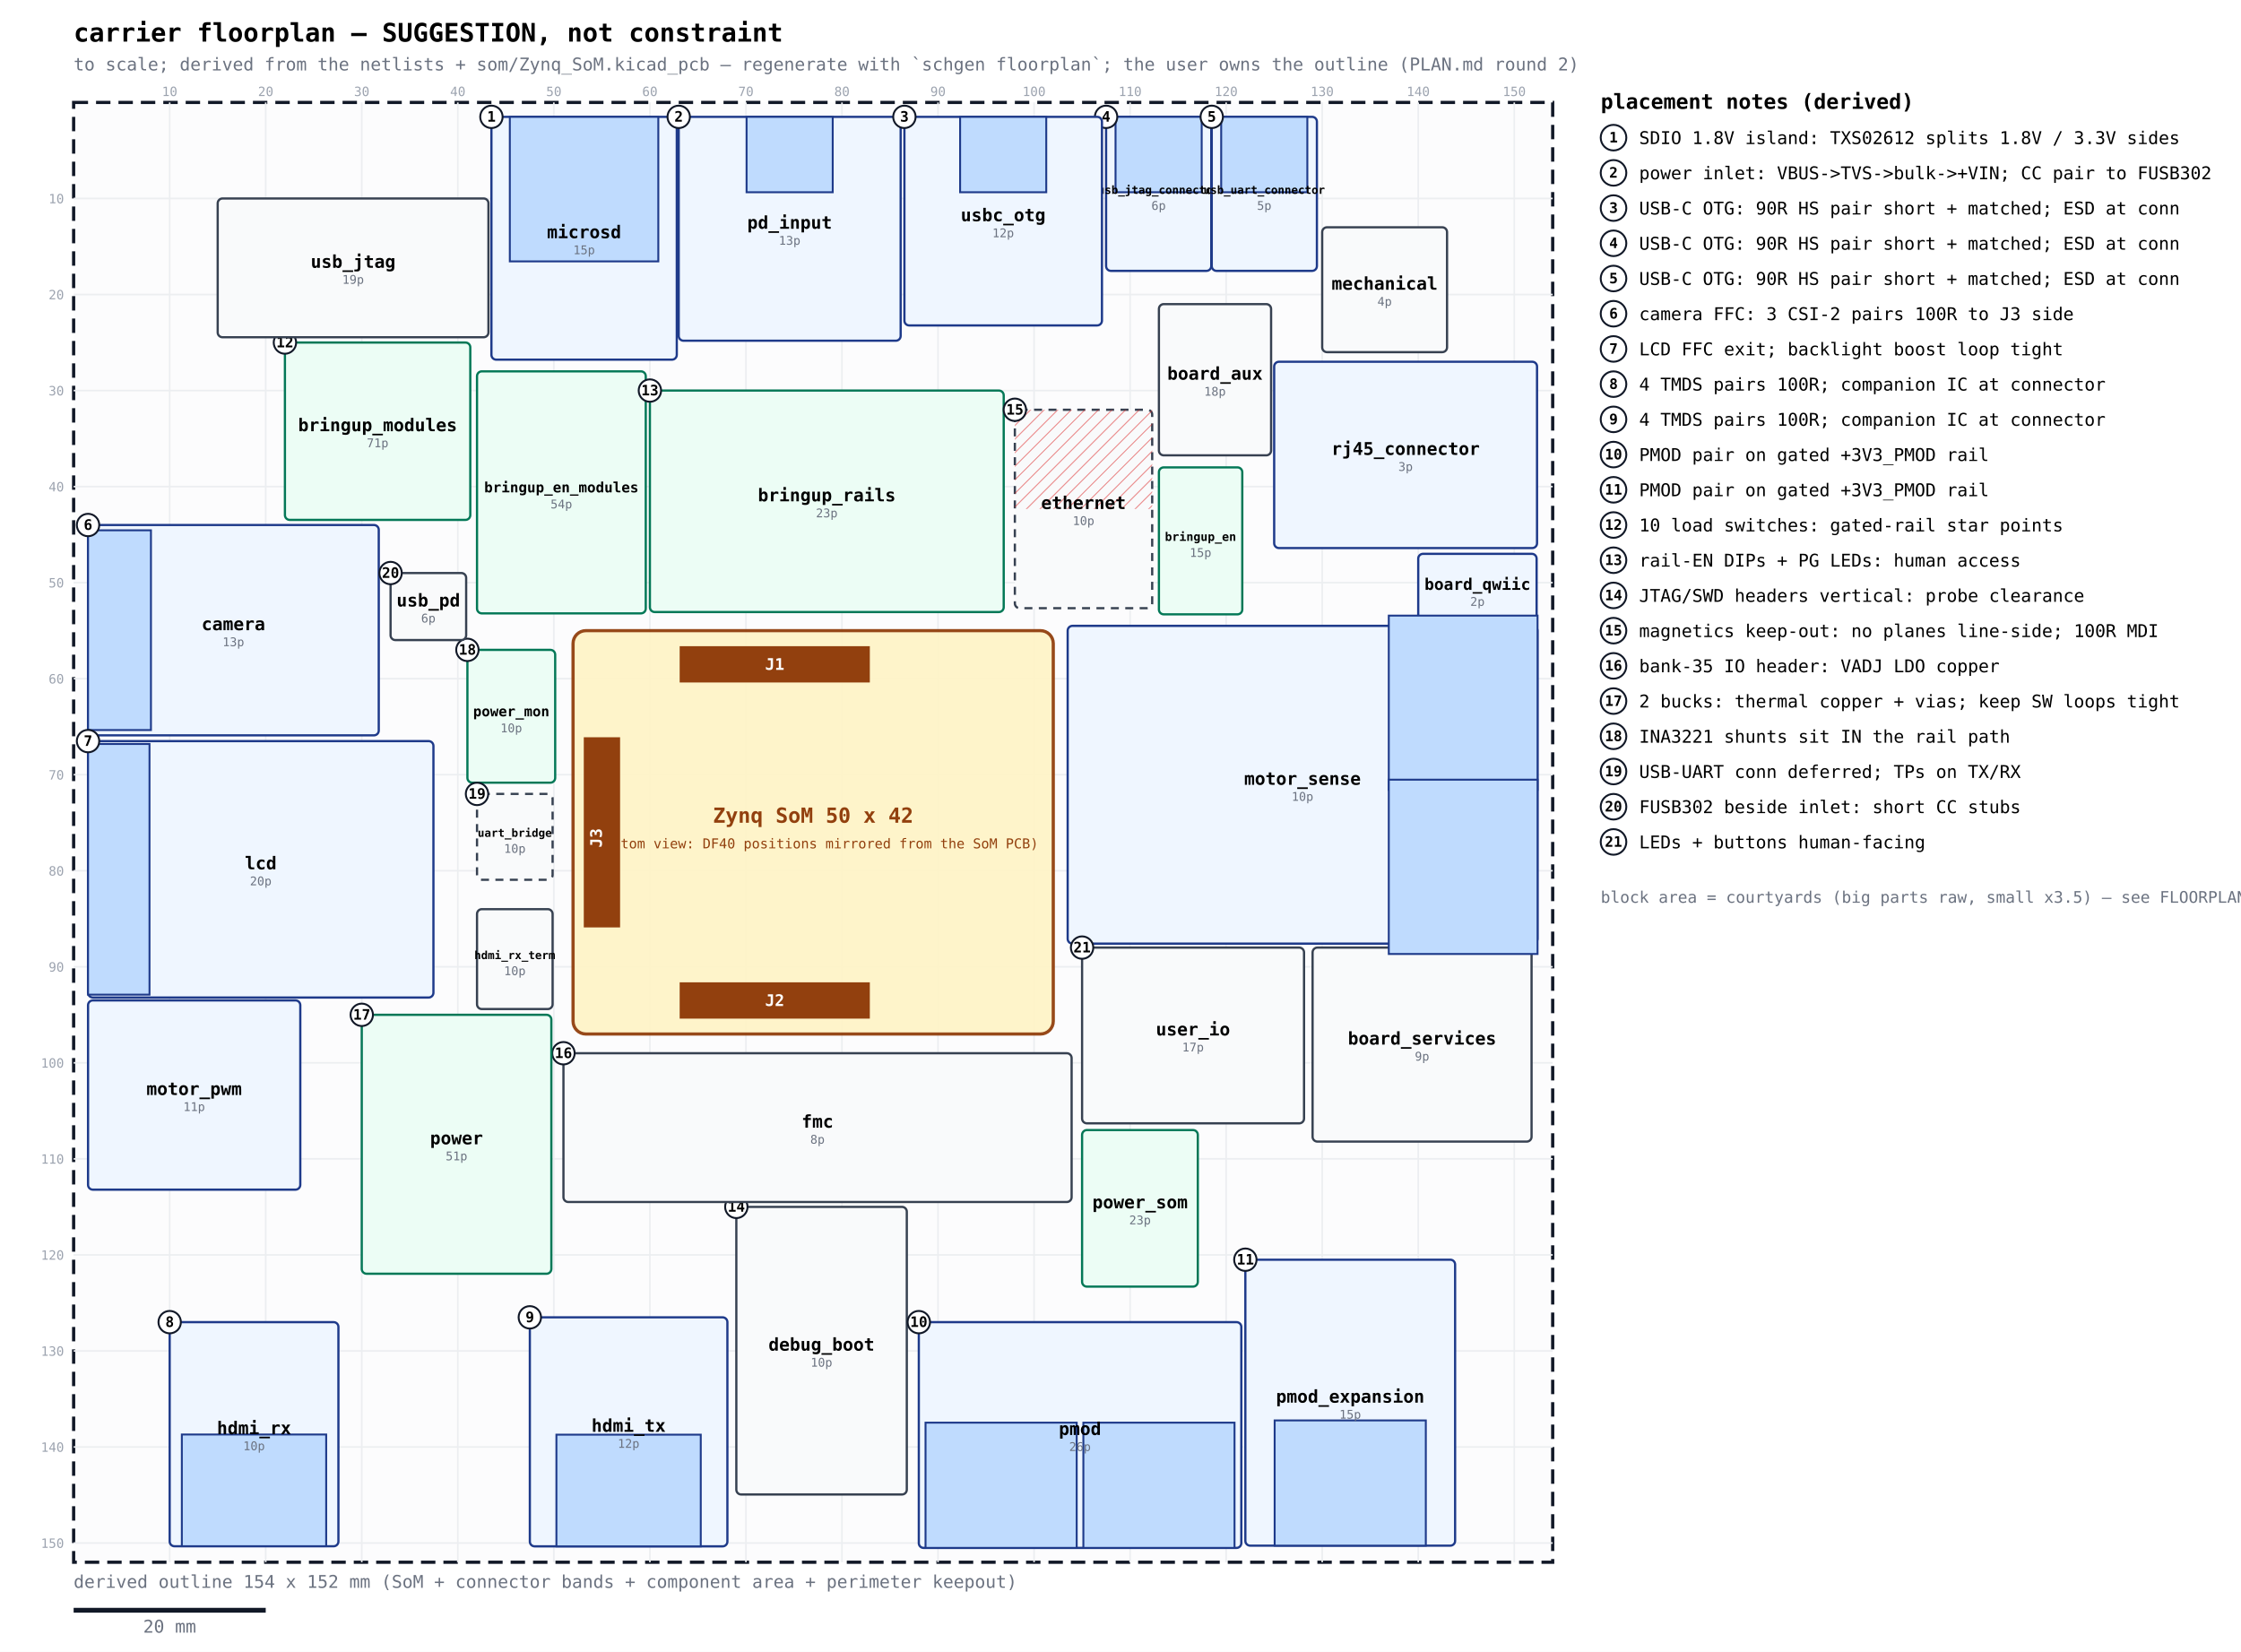
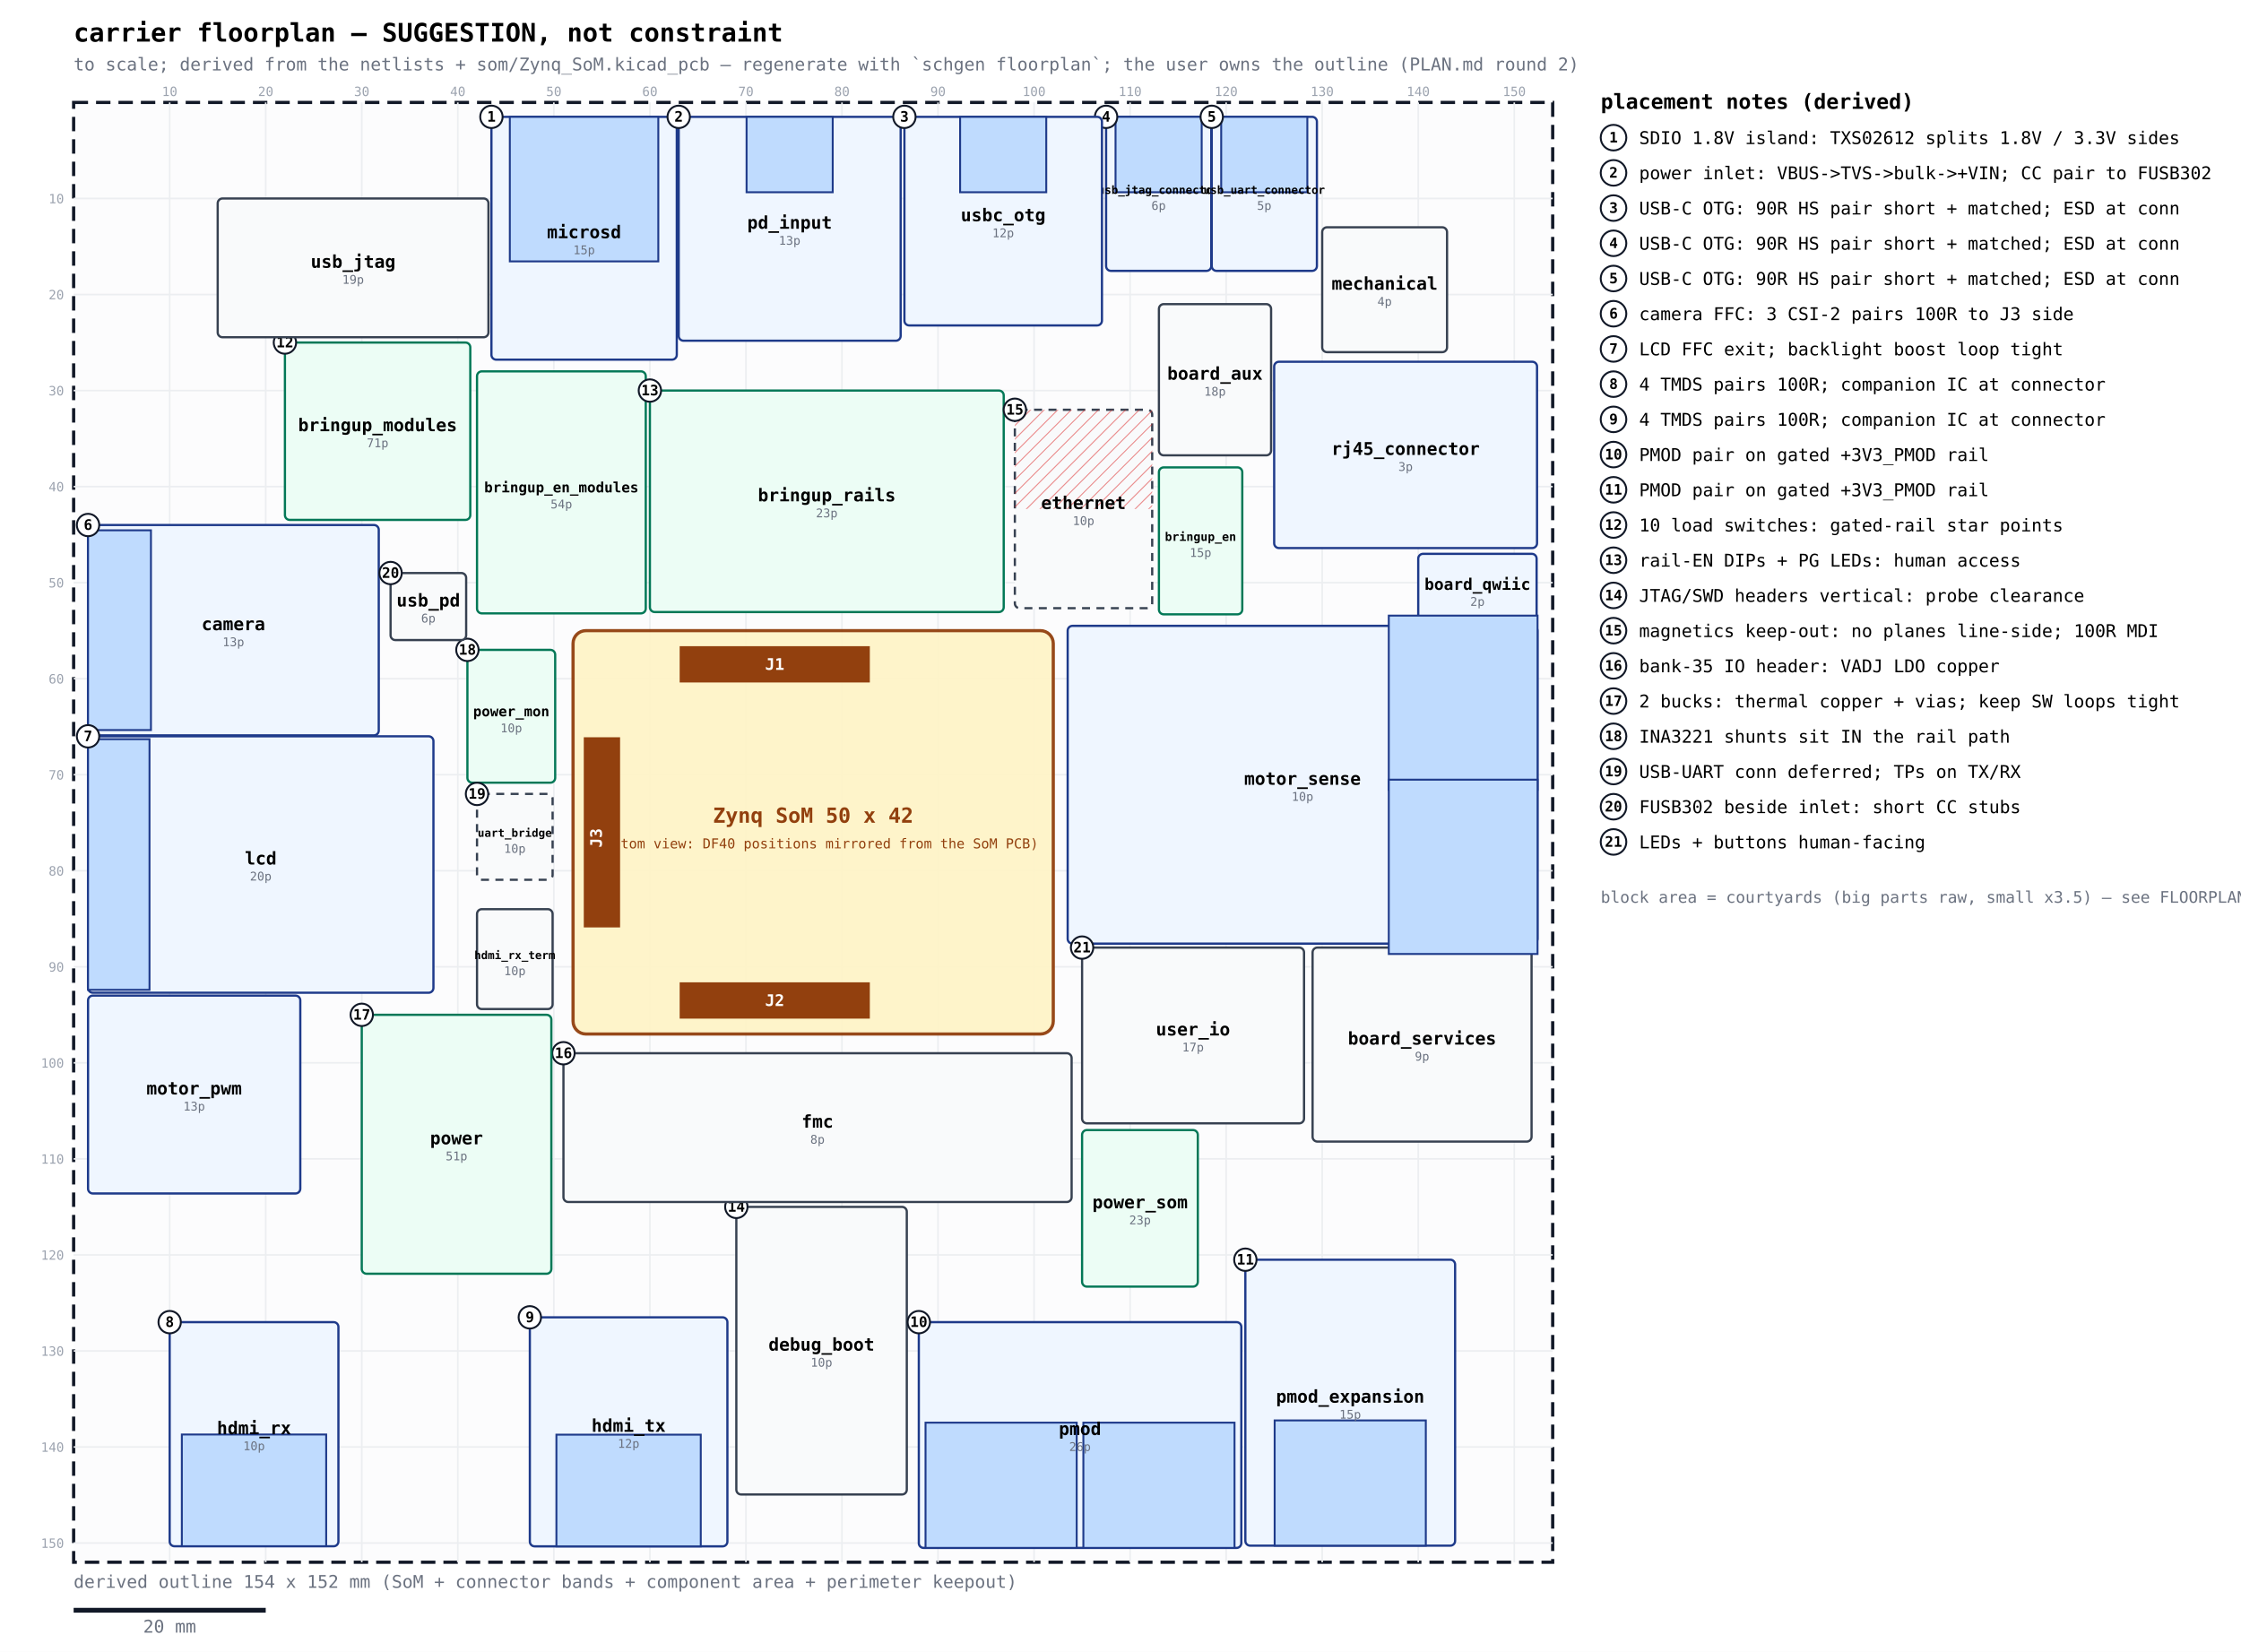
<svg xmlns="http://www.w3.org/2000/svg" viewBox="0 0 1400 1032" font-family="ui-monospace, SFMono-Regular, Menlo, monospace" font-size="11">
  <defs>
    <pattern id="keepout" width="6" height="6" patternUnits="userSpaceOnUse" patternTransform="rotate(45)">
      <line x1="0" y1="0" x2="0" y2="6" stroke="#dc2626" stroke-width="1.2" />
    </pattern>
  </defs>
  <rect width="1400" height="1032" fill="white" />
  <text x="46.0" y="26" font-size="16" font-weight="bold">carrier floorplan — SUGGESTION, not constraint</text>
  <text x="46.0" y="44" fill="#6b7280">to scale; derived from the netlists + som/Zynq_SoM.kicad_pcb — regenerate with `schgen floorplan`; the user owns the outline (PLAN.md round 2)</text>
  <rect x="46.0" y="64.0" width="924" height="912" fill="#fcfcfd" stroke="#111827" stroke-width="2" stroke-dasharray="9,5" />
  <line x1="106.0" y1="64.0" x2="106.0" y2="976.0" stroke="#eceef1" stroke-width="1" />
  <text x="106.0" y="60.0" fill="#9ca3af" font-size="8" text-anchor="middle">10</text>
  <line x1="166.0" y1="64.0" x2="166.0" y2="976.0" stroke="#eceef1" stroke-width="1" />
  <text x="166.0" y="60.0" fill="#9ca3af" font-size="8" text-anchor="middle">20</text>
  <line x1="226.0" y1="64.0" x2="226.0" y2="976.0" stroke="#eceef1" stroke-width="1" />
  <text x="226.0" y="60.0" fill="#9ca3af" font-size="8" text-anchor="middle">30</text>
  <line x1="286.0" y1="64.0" x2="286.0" y2="976.0" stroke="#eceef1" stroke-width="1" />
  <text x="286.0" y="60.0" fill="#9ca3af" font-size="8" text-anchor="middle">40</text>
  <line x1="346.0" y1="64.0" x2="346.0" y2="976.0" stroke="#eceef1" stroke-width="1" />
  <text x="346.0" y="60.0" fill="#9ca3af" font-size="8" text-anchor="middle">50</text>
  <line x1="406.0" y1="64.0" x2="406.0" y2="976.0" stroke="#eceef1" stroke-width="1" />
  <text x="406.0" y="60.0" fill="#9ca3af" font-size="8" text-anchor="middle">60</text>
  <line x1="466.0" y1="64.0" x2="466.0" y2="976.0" stroke="#eceef1" stroke-width="1" />
  <text x="466.0" y="60.0" fill="#9ca3af" font-size="8" text-anchor="middle">70</text>
  <line x1="526.0" y1="64.0" x2="526.0" y2="976.0" stroke="#eceef1" stroke-width="1" />
  <text x="526.0" y="60.0" fill="#9ca3af" font-size="8" text-anchor="middle">80</text>
  <line x1="586.0" y1="64.0" x2="586.0" y2="976.0" stroke="#eceef1" stroke-width="1" />
  <text x="586.0" y="60.0" fill="#9ca3af" font-size="8" text-anchor="middle">90</text>
  <line x1="646.0" y1="64.0" x2="646.0" y2="976.0" stroke="#eceef1" stroke-width="1" />
  <text x="646.0" y="60.0" fill="#9ca3af" font-size="8" text-anchor="middle">100</text>
  <line x1="706.0" y1="64.0" x2="706.0" y2="976.0" stroke="#eceef1" stroke-width="1" />
  <text x="706.0" y="60.0" fill="#9ca3af" font-size="8" text-anchor="middle">110</text>
  <line x1="766.0" y1="64.0" x2="766.0" y2="976.0" stroke="#eceef1" stroke-width="1" />
  <text x="766.0" y="60.0" fill="#9ca3af" font-size="8" text-anchor="middle">120</text>
  <line x1="826.0" y1="64.0" x2="826.0" y2="976.0" stroke="#eceef1" stroke-width="1" />
  <text x="826.0" y="60.0" fill="#9ca3af" font-size="8" text-anchor="middle">130</text>
  <line x1="886.0" y1="64.0" x2="886.0" y2="976.0" stroke="#eceef1" stroke-width="1" />
  <text x="886.0" y="60.0" fill="#9ca3af" font-size="8" text-anchor="middle">140</text>
  <line x1="946.0" y1="64.0" x2="946.0" y2="976.0" stroke="#eceef1" stroke-width="1" />
  <text x="946.0" y="60.0" fill="#9ca3af" font-size="8" text-anchor="middle">150</text>
  <line x1="46.0" y1="124.0" x2="970.0" y2="124.0" stroke="#eceef1" stroke-width="1" />
  <text x="40.0" y="127.0" fill="#9ca3af" font-size="8" text-anchor="end">10</text>
  <line x1="46.0" y1="184.0" x2="970.0" y2="184.0" stroke="#eceef1" stroke-width="1" />
  <text x="40.0" y="187.0" fill="#9ca3af" font-size="8" text-anchor="end">20</text>
  <line x1="46.0" y1="244.0" x2="970.0" y2="244.0" stroke="#eceef1" stroke-width="1" />
  <text x="40.0" y="247.0" fill="#9ca3af" font-size="8" text-anchor="end">30</text>
  <line x1="46.0" y1="304.0" x2="970.0" y2="304.0" stroke="#eceef1" stroke-width="1" />
  <text x="40.0" y="307.0" fill="#9ca3af" font-size="8" text-anchor="end">40</text>
  <line x1="46.0" y1="364.0" x2="970.0" y2="364.0" stroke="#eceef1" stroke-width="1" />
  <text x="40.0" y="367.0" fill="#9ca3af" font-size="8" text-anchor="end">50</text>
  <line x1="46.0" y1="424.0" x2="970.0" y2="424.0" stroke="#eceef1" stroke-width="1" />
  <text x="40.0" y="427.0" fill="#9ca3af" font-size="8" text-anchor="end">60</text>
  <line x1="46.0" y1="484.0" x2="970.0" y2="484.0" stroke="#eceef1" stroke-width="1" />
  <text x="40.0" y="487.0" fill="#9ca3af" font-size="8" text-anchor="end">70</text>
  <line x1="46.0" y1="544.0" x2="970.0" y2="544.0" stroke="#eceef1" stroke-width="1" />
  <text x="40.0" y="547.0" fill="#9ca3af" font-size="8" text-anchor="end">80</text>
  <line x1="46.0" y1="604.0" x2="970.0" y2="604.0" stroke="#eceef1" stroke-width="1" />
  <text x="40.0" y="607.0" fill="#9ca3af" font-size="8" text-anchor="end">90</text>
  <line x1="46.0" y1="664.0" x2="970.0" y2="664.0" stroke="#eceef1" stroke-width="1" />
  <text x="40.0" y="667.0" fill="#9ca3af" font-size="8" text-anchor="end">100</text>
  <line x1="46.0" y1="724.0" x2="970.0" y2="724.0" stroke="#eceef1" stroke-width="1" />
  <text x="40.0" y="727.0" fill="#9ca3af" font-size="8" text-anchor="end">110</text>
  <line x1="46.0" y1="784.0" x2="970.0" y2="784.0" stroke="#eceef1" stroke-width="1" />
  <text x="40.0" y="787.0" fill="#9ca3af" font-size="8" text-anchor="end">120</text>
  <line x1="46.0" y1="844.0" x2="970.0" y2="844.0" stroke="#eceef1" stroke-width="1" />
  <text x="40.0" y="847.0" fill="#9ca3af" font-size="8" text-anchor="end">130</text>
  <line x1="46.0" y1="904.0" x2="970.0" y2="904.0" stroke="#eceef1" stroke-width="1" />
  <text x="40.0" y="907.0" fill="#9ca3af" font-size="8" text-anchor="end">140</text>
  <line x1="46.0" y1="964.0" x2="970.0" y2="964.0" stroke="#eceef1" stroke-width="1" />
  <text x="40.0" y="967.0" fill="#9ca3af" font-size="8" text-anchor="end">150</text>
  <text x="46.0" y="992.0" fill="#6b7280">derived outline 154 x 152 mm (SoM + connector bands + component area + perimeter keepout)</text>
  <rect x="724.0" y="190.0" width="70.08" height="94.464" rx="3" fill="#f9fafb" stroke="#374151" stroke-width="1.4" />
  <text x="759.0" y="237.2" text-anchor="middle" font-size="11.0" font-weight="bold">board_aux</text>
  <text x="759.0" y="247.2" text-anchor="middle" font-size="7.5" fill="#6b7280">18p</text>
  <rect x="886.0" y="346.0" width="73.956" height="45" rx="3" fill="#eff6ff" stroke="#1e3a8a" stroke-width="1.4" />
  <text x="923.0" y="368.5" text-anchor="middle" font-size="10.0" font-weight="bold">board_qwiic</text>
  <text x="923.0" y="378.5" text-anchor="middle" font-size="7.5" fill="#6b7280">2p</text>
  <rect x="820.0" y="592.0" width="136.8" height="121.2" rx="3" fill="#f9fafb" stroke="#374151" stroke-width="1.4" />
  <text x="888.4" y="652.6" text-anchor="middle" font-size="11.0" font-weight="bold">board_services</text>
  <text x="888.4" y="662.6" text-anchor="middle" font-size="7.5" fill="#6b7280">9p</text>
  <rect x="724.0" y="292.0" width="52.08" height="91.8" rx="3" fill="#ecfdf5" stroke="#047857" stroke-width="1.4" />
  <text x="750.0" y="337.9" text-anchor="middle" font-size="7.4" font-weight="bold">bringup_en</text>
  <text x="750.0" y="347.9" text-anchor="middle" font-size="7.5" fill="#6b7280">15p</text>
  <rect x="298.0" y="232.0" width="105.42" height="151.2" rx="3" fill="#ecfdf5" stroke="#047857" stroke-width="1.4" />
  <text x="350.7" y="307.6" text-anchor="middle" font-size="8.9" font-weight="bold">bringup_en_modules</text>
  <text x="350.7" y="317.6" text-anchor="middle" font-size="7.5" fill="#6b7280">54p</text>
  <rect x="178.0" y="214.0" width="115.8" height="110.796" rx="3" fill="#ecfdf5" stroke="#047857" stroke-width="1.4" />
  <text x="235.9" y="269.4" text-anchor="middle" font-size="11.0" font-weight="bold">bringup_modules</text>
  <text x="235.9" y="279.4" text-anchor="middle" font-size="7.5" fill="#6b7280">71p</text>
  <circle cx="178" cy="214" r="7" fill="white" stroke="#111827" stroke-width="1.2" />
  <text x="178" y="217" text-anchor="middle" font-size="9" font-weight="bold">12</text>
  <rect x="406.0" y="244.0" width="221.04" height="138.36" rx="3" fill="#ecfdf5" stroke="#047857" stroke-width="1.4" />
  <text x="516.5" y="313.2" text-anchor="middle" font-size="11.0" font-weight="bold">bringup_rails</text>
  <text x="516.5" y="323.2" text-anchor="middle" font-size="7.5" fill="#6b7280">23p</text>
  <circle cx="406" cy="244" r="7" fill="white" stroke="#111827" stroke-width="1.2" />
  <text x="406" y="247" text-anchor="middle" font-size="9" font-weight="bold">13</text>
  <rect x="55.0" y="328.0" width="181.62" height="131.4" rx="3" fill="#eff6ff" stroke="#1e3a8a" stroke-width="1.4" />
  <rect x="55.0" y="331.3" width="39.3" height="124.8" fill="#bfdbfe" stroke="#1e3a8a" stroke-width="1.2" />
  <text x="145.8" y="393.7" text-anchor="middle" font-size="11.0" font-weight="bold">camera</text>
  <text x="145.8" y="403.7" text-anchor="middle" font-size="7.5" fill="#6b7280">13p</text>
  <circle cx="55" cy="328" r="7" fill="white" stroke="#111827" stroke-width="1.2" />
  <text x="55" y="331" text-anchor="middle" font-size="9" font-weight="bold">6</text>
  <rect x="460.0" y="754.0" width="106.5" height="179.664" rx="3" fill="#f9fafb" stroke="#374151" stroke-width="1.4" />
  <text x="513.2" y="843.8" text-anchor="middle" font-size="11.0" font-weight="bold">debug_boot</text>
  <text x="513.2" y="853.8" text-anchor="middle" font-size="7.5" fill="#6b7280">10p</text>
  <circle cx="460" cy="754" r="7" fill="white" stroke="#111827" stroke-width="1.2" />
  <text x="460" y="757" text-anchor="middle" font-size="9" font-weight="bold">14</text>
  <rect x="634.0" y="256.0" width="85.8" height="123.96" rx="3" fill="#f9fafb" stroke="#374151" stroke-width="1.4" stroke-dasharray="5,4" />
  <rect x="634" y="256" width="85.8" height="61.98" fill="url(#keepout)" opacity="0.5" />
  <text x="676.9" y="318.0" text-anchor="middle" font-size="11.0" font-weight="bold">ethernet</text>
  <text x="676.9" y="328.0" text-anchor="middle" font-size="7.5" fill="#6b7280">10p</text>
  <circle cx="634" cy="256" r="7" fill="white" stroke="#111827" stroke-width="1.2" />
  <text x="634" y="259" text-anchor="middle" font-size="9" font-weight="bold">15</text>
  <rect x="352.0" y="658.0" width="317.46" height="92.94" rx="3" fill="#f9fafb" stroke="#374151" stroke-width="1.4" />
  <text x="510.7" y="704.5" text-anchor="middle" font-size="11.0" font-weight="bold">fmc</text>
  <text x="510.7" y="714.5" text-anchor="middle" font-size="7.5" fill="#6b7280">8p</text>
  <circle cx="352" cy="658" r="7" fill="white" stroke="#111827" stroke-width="1.2" />
  <text x="352" y="661" text-anchor="middle" font-size="9" font-weight="bold">16</text>
  <rect x="106.0" y="826.0" width="105.42" height="140.016" rx="3" fill="#eff6ff" stroke="#1e3a8a" stroke-width="1.4" />
  <rect x="113.6" y="896.2" width="90.18" height="69.78" fill="#bfdbfe" stroke="#1e3a8a" stroke-width="1.2" />
  <text x="158.7" y="896.0" text-anchor="middle" font-size="11.0" font-weight="bold">hdmi_rx</text>
  <text x="158.7" y="906.0" text-anchor="middle" font-size="7.5" fill="#6b7280">10p</text>
  <circle cx="106" cy="826" r="7" fill="white" stroke="#111827" stroke-width="1.2" />
  <text x="106" y="829" text-anchor="middle" font-size="9" font-weight="bold">8</text>
  <rect x="298.0" y="568.0" width="47.22" height="62.4" rx="3" fill="#f9fafb" stroke="#374151" stroke-width="1.4" />
  <text x="321.6" y="599.2" text-anchor="middle" font-size="7.0" font-weight="bold">hdmi_rx_term</text>
  <text x="321.6" y="609.2" text-anchor="middle" font-size="7.5" fill="#6b7280">10p</text>
  <rect x="331.0" y="823.0" width="123.42" height="143.076" rx="3" fill="#eff6ff" stroke="#1e3a8a" stroke-width="1.4" />
  <rect x="347.6" y="896.3" width="90.18" height="69.78" fill="#bfdbfe" stroke="#1e3a8a" stroke-width="1.2" />
  <text x="392.7" y="894.5" text-anchor="middle" font-size="11.0" font-weight="bold">hdmi_tx</text>
  <text x="392.7" y="904.5" text-anchor="middle" font-size="7.5" fill="#6b7280">12p</text>
  <circle cx="331" cy="823" r="7" fill="white" stroke="#111827" stroke-width="1.2" />
  <text x="331" y="826" text-anchor="middle" font-size="9" font-weight="bold">9</text>
-   <rect x="55.0" y="463.0" width="215.778" height="160.2" rx="3" fill="#eff6ff" stroke="#1e3a8a" stroke-width="1.4" />
-   <rect x="55.0" y="464.8" width="38.4" height="156.6" fill="#bfdbfe" stroke="#1e3a8a" stroke-width="1.2" />
-   <text x="162.9" y="543.1" text-anchor="middle" font-size="11.0" font-weight="bold">lcd</text>
-   <text x="162.9" y="553.1" text-anchor="middle" font-size="7.5" fill="#6b7280">20p</text>
-   <circle cx="55" cy="463" r="7" fill="white" stroke="#111827" stroke-width="1.2" />
-   <text x="55" y="466" text-anchor="middle" font-size="9" font-weight="bold">7</text>
+   <rect x="55.0" y="460.0" width="215.778" height="160.2" rx="3" fill="#eff6ff" stroke="#1e3a8a" stroke-width="1.4" />
+   <rect x="55.0" y="461.8" width="38.4" height="156.6" fill="#bfdbfe" stroke="#1e3a8a" stroke-width="1.2" />
+   <text x="162.9" y="540.1" text-anchor="middle" font-size="11.0" font-weight="bold">lcd</text>
+   <text x="162.9" y="550.1" text-anchor="middle" font-size="7.5" fill="#6b7280">20p</text>
+   <circle cx="55" cy="460" r="7" fill="white" stroke="#111827" stroke-width="1.2" />
+   <text x="55" y="463" text-anchor="middle" font-size="9" font-weight="bold">7</text>
  <rect x="826.0" y="142.0" width="78" height="78" rx="3" fill="#f9fafb" stroke="#374151" stroke-width="1.4" />
  <text x="865.0" y="181.0" text-anchor="middle" font-size="11.0" font-weight="bold">mechanical</text>
  <text x="865.0" y="191.0" text-anchor="middle" font-size="7.5" fill="#6b7280">4p</text>
  <rect x="307.0" y="73.0" width="115.8" height="151.686" rx="3" fill="#eff6ff" stroke="#1e3a8a" stroke-width="1.4" />
  <rect x="318.5" y="73.0" width="92.76" height="90.3" fill="#bfdbfe" stroke="#1e3a8a" stroke-width="1.2" />
  <text x="364.9" y="148.8" text-anchor="middle" font-size="11.0" font-weight="bold">microsd</text>
  <text x="364.9" y="158.8" text-anchor="middle" font-size="7.5" fill="#6b7280">15p</text>
  <circle cx="307" cy="73" r="7" fill="white" stroke="#111827" stroke-width="1.2" />
  <text x="307" y="76" text-anchor="middle" font-size="9" font-weight="bold">1</text>
-   <rect x="55.0" y="625.0" width="132.6" height="118.224" rx="3" fill="#eff6ff" stroke="#1e3a8a" stroke-width="1.4" />
-   <text x="121.3" y="684.1" text-anchor="middle" font-size="11.0" font-weight="bold">motor_pwm</text>
-   <text x="121.3" y="694.1" text-anchor="middle" font-size="7.5" fill="#6b7280">11p</text>
+   <rect x="55.0" y="622.0" width="132.6" height="123.624" rx="3" fill="#eff6ff" stroke="#1e3a8a" stroke-width="1.4" />
+   <text x="121.3" y="683.8" text-anchor="middle" font-size="11.0" font-weight="bold">motor_pwm</text>
+   <text x="121.3" y="693.8" text-anchor="middle" font-size="7.5" fill="#6b7280">13p</text>
  <rect x="667.0" y="391.0" width="293.496" height="198.528" rx="3" fill="#eff6ff" stroke="#1e3a8a" stroke-width="1.4" />
  <rect x="867.6" y="384.6" width="92.94" height="108.9" fill="#bfdbfe" stroke="#1e3a8a" stroke-width="1.2" />
  <rect x="867.6" y="487.1" width="92.94" height="108.9" fill="#bfdbfe" stroke="#1e3a8a" stroke-width="1.2" />
  <text x="813.7" y="490.3" text-anchor="middle" font-size="11.0" font-weight="bold">motor_sense</text>
  <text x="813.7" y="500.3" text-anchor="middle" font-size="7.5" fill="#6b7280">10p</text>
  <rect x="424.0" y="73.0" width="138.66" height="139.86" rx="3" fill="#eff6ff" stroke="#1e3a8a" stroke-width="1.4" />
  <rect x="466.4" y="73.0" width="53.82" height="47.1" fill="#bfdbfe" stroke="#1e3a8a" stroke-width="1.2" />
  <text x="493.3" y="142.9" text-anchor="middle" font-size="11.0" font-weight="bold">pd_input</text>
  <text x="493.3" y="152.9" text-anchor="middle" font-size="7.5" fill="#6b7280">13p</text>
  <circle cx="424" cy="73" r="7" fill="white" stroke="#111827" stroke-width="1.2" />
  <text x="424" y="76" text-anchor="middle" font-size="9" font-weight="bold">2</text>
  <rect x="574.0" y="826.0" width="201.48" height="141.054" rx="3" fill="#eff6ff" stroke="#1e3a8a" stroke-width="1.4" />
  <rect x="578.2" y="888.8" width="94.44" height="78.24" fill="#bfdbfe" stroke="#1e3a8a" stroke-width="1.2" />
  <rect x="676.8" y="888.8" width="94.44" height="78.24" fill="#bfdbfe" stroke="#1e3a8a" stroke-width="1.2" />
  <text x="674.7" y="896.5" text-anchor="middle" font-size="11.0" font-weight="bold">pmod</text>
  <text x="674.7" y="906.5" text-anchor="middle" font-size="7.5" fill="#6b7280">26p</text>
  <circle cx="574" cy="826" r="7" fill="white" stroke="#111827" stroke-width="1.2" />
  <text x="574" y="829" text-anchor="middle" font-size="9" font-weight="bold">10</text>
  <rect x="778.0" y="787.0" width="131.04" height="178.638" rx="3" fill="#eff6ff" stroke="#1e3a8a" stroke-width="1.4" />
  <rect x="796.3" y="887.4" width="94.44" height="78.24" fill="#bfdbfe" stroke="#1e3a8a" stroke-width="1.2" />
  <text x="843.5" y="876.3" text-anchor="middle" font-size="11.0" font-weight="bold">pmod_expansion</text>
  <text x="843.5" y="886.3" text-anchor="middle" font-size="7.5" fill="#6b7280">15p</text>
  <circle cx="778" cy="787" r="7" fill="white" stroke="#111827" stroke-width="1.2" />
  <text x="778" y="790" text-anchor="middle" font-size="9" font-weight="bold">11</text>
  <rect x="226.0" y="634.0" width="118.44" height="161.76" rx="3" fill="#ecfdf5" stroke="#047857" stroke-width="1.4" />
  <text x="285.2" y="714.9" text-anchor="middle" font-size="11.0" font-weight="bold">power</text>
  <text x="285.2" y="724.9" text-anchor="middle" font-size="7.5" fill="#6b7280">51p</text>
  <circle cx="226" cy="634" r="7" fill="white" stroke="#111827" stroke-width="1.2" />
  <text x="226" y="637" text-anchor="middle" font-size="9" font-weight="bold">17</text>
  <rect x="292.0" y="406.0" width="54.84" height="82.968" rx="3" fill="#ecfdf5" stroke="#047857" stroke-width="1.4" />
  <text x="319.4" y="447.5" text-anchor="middle" font-size="8.8" font-weight="bold">power_mon</text>
  <text x="319.4" y="457.5" text-anchor="middle" font-size="7.5" fill="#6b7280">10p</text>
  <circle cx="292" cy="406" r="7" fill="white" stroke="#111827" stroke-width="1.2" />
  <text x="292" y="409" text-anchor="middle" font-size="9" font-weight="bold">18</text>
  <rect x="676.0" y="706.0" width="72.3" height="97.8" rx="3" fill="#ecfdf5" stroke="#047857" stroke-width="1.4" />
  <text x="712.2" y="754.9" text-anchor="middle" font-size="11.0" font-weight="bold">power_som</text>
  <text x="712.2" y="764.9" text-anchor="middle" font-size="7.5" fill="#6b7280">23p</text>
  <rect x="796.0" y="226.0" width="164.22" height="116.4" rx="3" fill="#eff6ff" stroke="#1e3a8a" stroke-width="1.4" />
  <text x="878.1" y="284.2" text-anchor="middle" font-size="11.0" font-weight="bold">rj45_connector</text>
  <text x="878.1" y="294.2" text-anchor="middle" font-size="7.5" fill="#6b7280">3p</text>
  <rect x="298.0" y="496.0" width="47.22" height="53.64" rx="3" fill="#f9fafb" stroke="#374151" stroke-width="1.4" stroke-dasharray="5,4" />
  <text x="321.6" y="522.8" text-anchor="middle" font-size="7.0" font-weight="bold">uart_bridge</text>
  <text x="321.6" y="532.8" text-anchor="middle" font-size="7.5" fill="#6b7280">10p</text>
  <circle cx="298" cy="496" r="7" fill="white" stroke="#111827" stroke-width="1.2" />
  <text x="298" y="499" text-anchor="middle" font-size="9" font-weight="bold">19</text>
  <rect x="136.0" y="124.0" width="169.14" height="86.688" rx="3" fill="#f9fafb" stroke="#374151" stroke-width="1.4" />
  <text x="220.6" y="167.3" text-anchor="middle" font-size="11.0" font-weight="bold">usb_jtag</text>
  <text x="220.6" y="177.3" text-anchor="middle" font-size="7.5" fill="#6b7280">19p</text>
  <rect x="691.0" y="73.0" width="65.7" height="96.228" rx="3" fill="#eff6ff" stroke="#1e3a8a" stroke-width="1.4" />
  <rect x="696.9" y="73.0" width="53.82" height="47.1" fill="#bfdbfe" stroke="#1e3a8a" stroke-width="1.2" />
  <text x="723.8" y="121.1" text-anchor="middle" font-size="7.0" font-weight="bold">usb_jtag_connector</text>
  <text x="723.8" y="131.1" text-anchor="middle" font-size="7.5" fill="#6b7280">6p</text>
  <circle cx="691" cy="73" r="7" fill="white" stroke="#111827" stroke-width="1.2" />
  <text x="691" y="76" text-anchor="middle" font-size="9" font-weight="bold">4</text>
  <rect x="244.0" y="358.0" width="47.22" height="41.88" rx="3" fill="#f9fafb" stroke="#374151" stroke-width="1.4" />
  <text x="267.6" y="378.9" text-anchor="middle" font-size="11.0" font-weight="bold">usb_pd</text>
  <text x="267.6" y="388.9" text-anchor="middle" font-size="7.5" fill="#6b7280">6p</text>
  <circle cx="244" cy="358" r="7" fill="white" stroke="#111827" stroke-width="1.2" />
  <text x="244" y="361" text-anchor="middle" font-size="9" font-weight="bold">20</text>
  <rect x="757.0" y="73.0" width="65.7" height="96.228" rx="3" fill="#eff6ff" stroke="#1e3a8a" stroke-width="1.4" />
  <rect x="762.9" y="73.0" width="53.82" height="47.1" fill="#bfdbfe" stroke="#1e3a8a" stroke-width="1.2" />
  <text x="789.8" y="121.1" text-anchor="middle" font-size="7.0" font-weight="bold">usb_uart_connector</text>
  <text x="789.8" y="131.1" text-anchor="middle" font-size="7.5" fill="#6b7280">5p</text>
  <circle cx="757" cy="73" r="7" fill="white" stroke="#111827" stroke-width="1.2" />
  <text x="757" y="76" text-anchor="middle" font-size="9" font-weight="bold">5</text>
  <rect x="565.0" y="73.0" width="123.42" height="130.308" rx="3" fill="#eff6ff" stroke="#1e3a8a" stroke-width="1.4" />
  <rect x="599.8" y="73.0" width="53.82" height="47.1" fill="#bfdbfe" stroke="#1e3a8a" stroke-width="1.2" />
  <text x="626.7" y="138.2" text-anchor="middle" font-size="11.0" font-weight="bold">usbc_otg</text>
  <text x="626.7" y="148.2" text-anchor="middle" font-size="7.5" fill="#6b7280">12p</text>
  <circle cx="565" cy="73" r="7" fill="white" stroke="#111827" stroke-width="1.2" />
  <text x="565" y="76" text-anchor="middle" font-size="9" font-weight="bold">3</text>
  <rect x="676.0" y="592.0" width="138.66" height="109.8" rx="3" fill="#f9fafb" stroke="#374151" stroke-width="1.4" />
  <text x="745.3" y="646.9" text-anchor="middle" font-size="11.0" font-weight="bold">user_io</text>
  <text x="745.3" y="656.9" text-anchor="middle" font-size="7.5" fill="#6b7280">17p</text>
  <circle cx="676" cy="592" r="7" fill="white" stroke="#111827" stroke-width="1.2" />
  <text x="676" y="595" text-anchor="middle" font-size="9" font-weight="bold">21</text>
  <rect x="358.0" y="394.0" width="300" height="252" rx="8" fill="#fef3c7" stroke="#92400e" stroke-width="2" opacity="0.95" />
  <text x="508" y="514" text-anchor="middle" font-size="13" font-weight="bold" fill="#92400e">Zynq SoM 50 x 42</text>
  <text x="508" y="530" text-anchor="middle" font-size="8.5" fill="#92400e">(bottom view: DF40 positions mirrored from the SoM PCB)</text>
  <rect x="424.6" y="403.7" width="118.8" height="22.68" fill="#92400e" />
  <text x="484.0" y="418.5" text-anchor="middle" font-size="10" font-weight="bold" fill="white">J1</text>
  <rect x="424.6" y="613.7" width="118.8" height="22.68" fill="#92400e" />
  <text x="484.0" y="628.5" text-anchor="middle" font-size="10" font-weight="bold" fill="white">J2</text>
  <rect x="364.7" y="460.6" width="22.68" height="118.8" fill="#92400e" />
  <text x="376.0" y="523.5" text-anchor="middle" font-size="10" font-weight="bold" fill="white" transform="rotate(-90 376.0 523.5)">J3</text>
  <line x1="46.0" y1="1006.0" x2="166.0" y2="1006.0" stroke="#111827" stroke-width="3" />
  <text x="106.0" y="1020.0" text-anchor="middle" fill="#6b7280">20 mm</text>
  <text x="1000" y="68" font-size="13" font-weight="bold">placement notes (derived)</text>
  <circle cx="1008" cy="86" r="8" fill="white" stroke="#111827" stroke-width="1.2" />
  <text x="1008" y="89" text-anchor="middle" font-size="9" font-weight="bold">1</text>
  <text x="1024" y="90">SDIO 1.8V island: TXS02612 splits 1.8V / 3.3V sides</text>
  <circle cx="1008" cy="108" r="8" fill="white" stroke="#111827" stroke-width="1.2" />
  <text x="1008" y="111" text-anchor="middle" font-size="9" font-weight="bold">2</text>
  <text x="1024" y="112">power inlet: VBUS-&gt;TVS-&gt;bulk-&gt;+VIN; CC pair to FUSB302</text>
  <circle cx="1008" cy="130" r="8" fill="white" stroke="#111827" stroke-width="1.2" />
  <text x="1008" y="133" text-anchor="middle" font-size="9" font-weight="bold">3</text>
  <text x="1024" y="134">USB-C OTG: 90R HS pair short + matched; ESD at conn</text>
  <circle cx="1008" cy="152" r="8" fill="white" stroke="#111827" stroke-width="1.2" />
  <text x="1008" y="155" text-anchor="middle" font-size="9" font-weight="bold">4</text>
  <text x="1024" y="156">USB-C OTG: 90R HS pair short + matched; ESD at conn</text>
  <circle cx="1008" cy="174" r="8" fill="white" stroke="#111827" stroke-width="1.2" />
  <text x="1008" y="177" text-anchor="middle" font-size="9" font-weight="bold">5</text>
  <text x="1024" y="178">USB-C OTG: 90R HS pair short + matched; ESD at conn</text>
  <circle cx="1008" cy="196" r="8" fill="white" stroke="#111827" stroke-width="1.2" />
  <text x="1008" y="199" text-anchor="middle" font-size="9" font-weight="bold">6</text>
  <text x="1024" y="200">camera FFC: 3 CSI-2 pairs 100R to J3 side</text>
  <circle cx="1008" cy="218" r="8" fill="white" stroke="#111827" stroke-width="1.2" />
  <text x="1008" y="221" text-anchor="middle" font-size="9" font-weight="bold">7</text>
  <text x="1024" y="222">LCD FFC exit; backlight boost loop tight</text>
  <circle cx="1008" cy="240" r="8" fill="white" stroke="#111827" stroke-width="1.2" />
  <text x="1008" y="243" text-anchor="middle" font-size="9" font-weight="bold">8</text>
  <text x="1024" y="244">4 TMDS pairs 100R; companion IC at connector</text>
  <circle cx="1008" cy="262" r="8" fill="white" stroke="#111827" stroke-width="1.2" />
  <text x="1008" y="265" text-anchor="middle" font-size="9" font-weight="bold">9</text>
  <text x="1024" y="266">4 TMDS pairs 100R; companion IC at connector</text>
  <circle cx="1008" cy="284" r="8" fill="white" stroke="#111827" stroke-width="1.2" />
  <text x="1008" y="287" text-anchor="middle" font-size="9" font-weight="bold">10</text>
  <text x="1024" y="288">PMOD pair on gated +3V3_PMOD rail</text>
  <circle cx="1008" cy="306" r="8" fill="white" stroke="#111827" stroke-width="1.2" />
  <text x="1008" y="309" text-anchor="middle" font-size="9" font-weight="bold">11</text>
  <text x="1024" y="310">PMOD pair on gated +3V3_PMOD rail</text>
  <circle cx="1008" cy="328" r="8" fill="white" stroke="#111827" stroke-width="1.2" />
  <text x="1008" y="331" text-anchor="middle" font-size="9" font-weight="bold">12</text>
  <text x="1024" y="332">10 load switches: gated-rail star points</text>
  <circle cx="1008" cy="350" r="8" fill="white" stroke="#111827" stroke-width="1.2" />
  <text x="1008" y="353" text-anchor="middle" font-size="9" font-weight="bold">13</text>
  <text x="1024" y="354">rail-EN DIPs + PG LEDs: human access</text>
  <circle cx="1008" cy="372" r="8" fill="white" stroke="#111827" stroke-width="1.2" />
  <text x="1008" y="375" text-anchor="middle" font-size="9" font-weight="bold">14</text>
  <text x="1024" y="376">JTAG/SWD headers vertical: probe clearance</text>
  <circle cx="1008" cy="394" r="8" fill="white" stroke="#111827" stroke-width="1.2" />
  <text x="1008" y="397" text-anchor="middle" font-size="9" font-weight="bold">15</text>
  <text x="1024" y="398">magnetics keep-out: no planes line-side; 100R MDI</text>
  <circle cx="1008" cy="416" r="8" fill="white" stroke="#111827" stroke-width="1.2" />
  <text x="1008" y="419" text-anchor="middle" font-size="9" font-weight="bold">16</text>
  <text x="1024" y="420">bank-35 IO header: VADJ LDO copper</text>
  <circle cx="1008" cy="438" r="8" fill="white" stroke="#111827" stroke-width="1.2" />
  <text x="1008" y="441" text-anchor="middle" font-size="9" font-weight="bold">17</text>
  <text x="1024" y="442">2 bucks: thermal copper + vias; keep SW loops tight</text>
  <circle cx="1008" cy="460" r="8" fill="white" stroke="#111827" stroke-width="1.2" />
  <text x="1008" y="463" text-anchor="middle" font-size="9" font-weight="bold">18</text>
  <text x="1024" y="464">INA3221 shunts sit IN the rail path</text>
  <circle cx="1008" cy="482" r="8" fill="white" stroke="#111827" stroke-width="1.2" />
  <text x="1008" y="485" text-anchor="middle" font-size="9" font-weight="bold">19</text>
  <text x="1024" y="486">USB-UART conn deferred; TPs on TX/RX</text>
  <circle cx="1008" cy="504" r="8" fill="white" stroke="#111827" stroke-width="1.2" />
  <text x="1008" y="507" text-anchor="middle" font-size="9" font-weight="bold">20</text>
  <text x="1024" y="508">FUSB302 beside inlet: short CC stubs</text>
  <circle cx="1008" cy="526" r="8" fill="white" stroke="#111827" stroke-width="1.2" />
  <text x="1008" y="529" text-anchor="middle" font-size="9" font-weight="bold">21</text>
  <text x="1024" y="530">LEDs + buttons human-facing</text>
  <text x="1000" y="564" fill="#6b7280" font-size="10">block area = courtyards (big parts raw, small x3.5) — see FLOORPLAN.md</text>
</svg>
